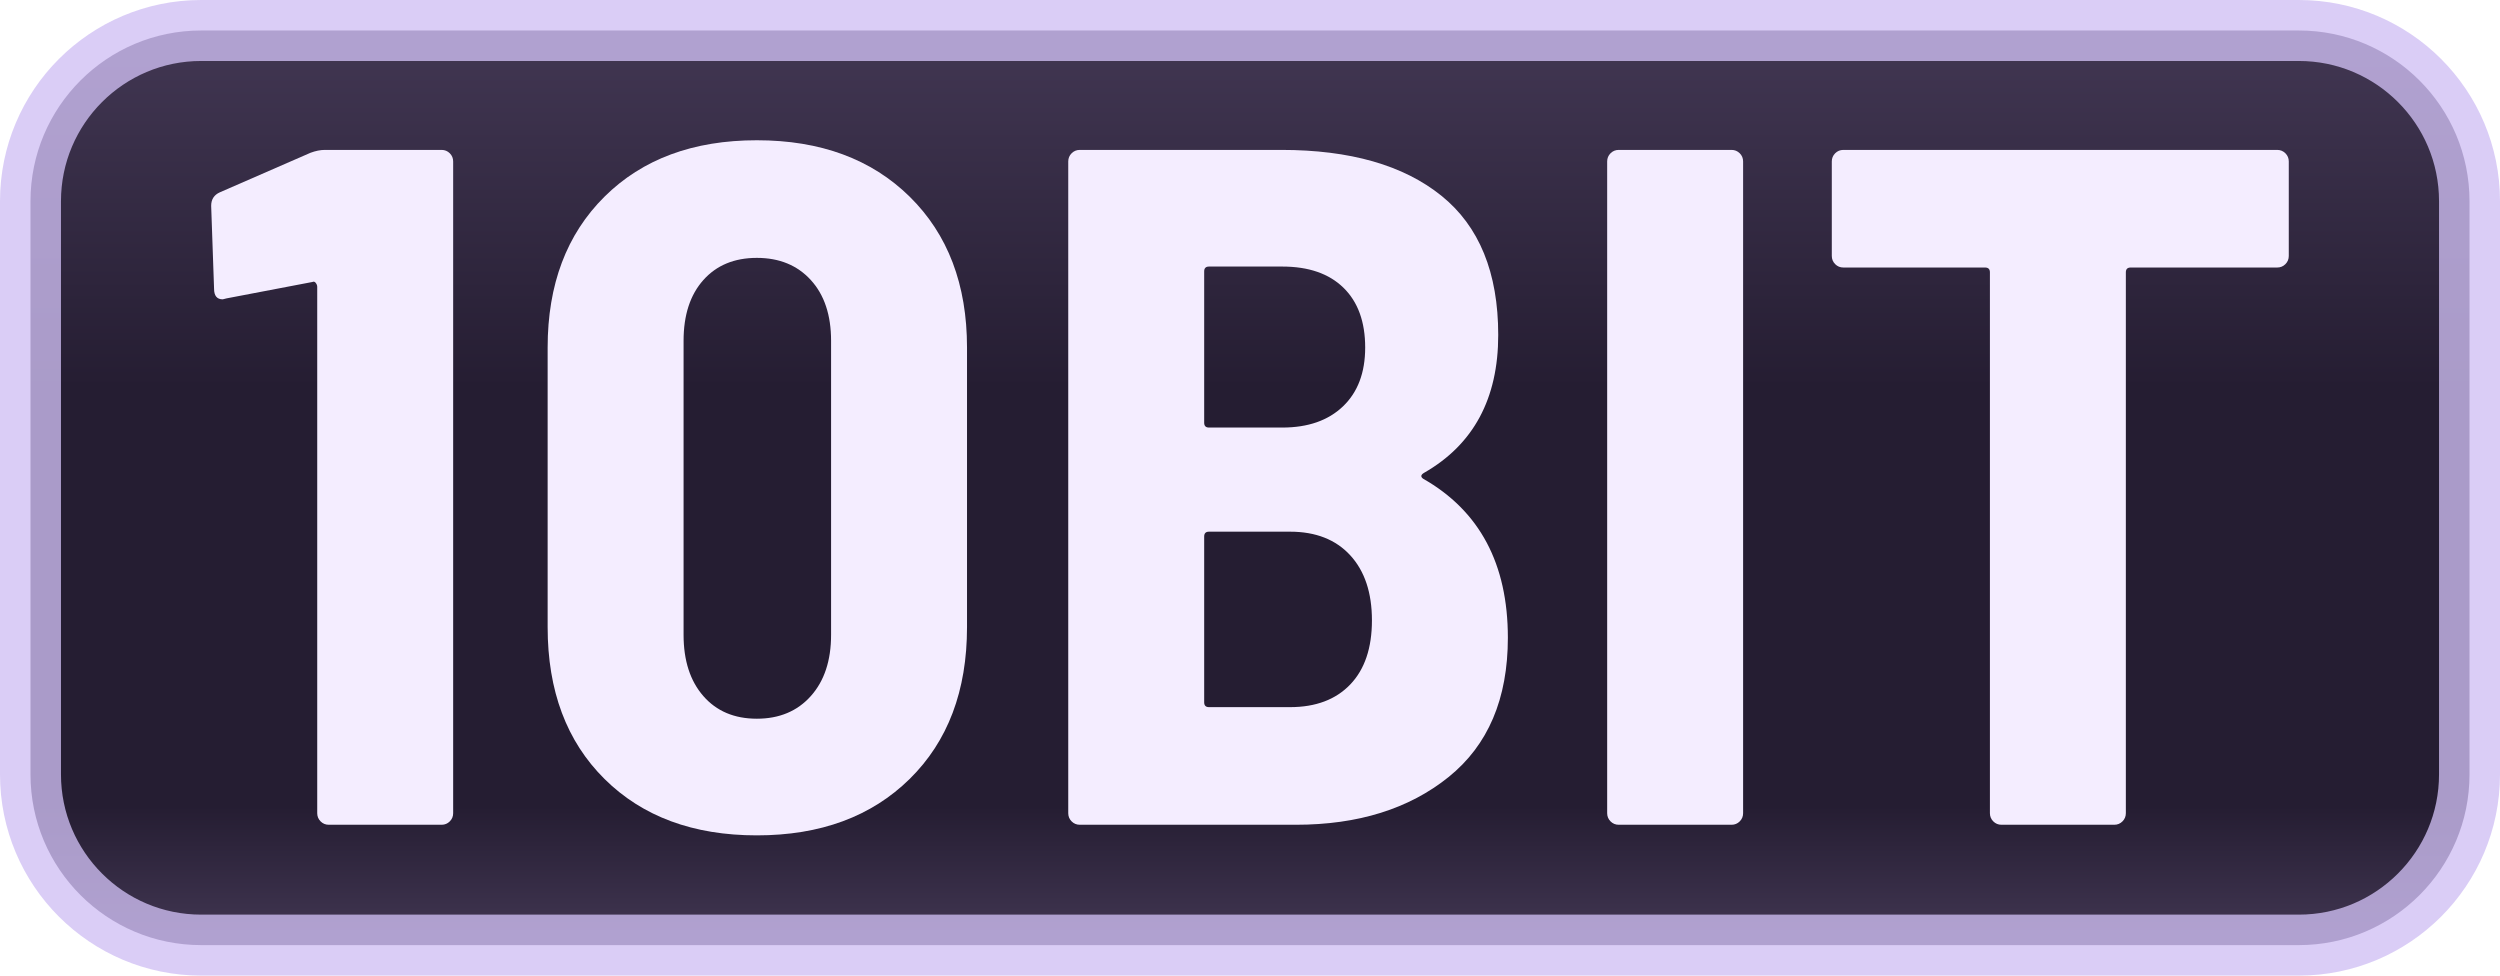
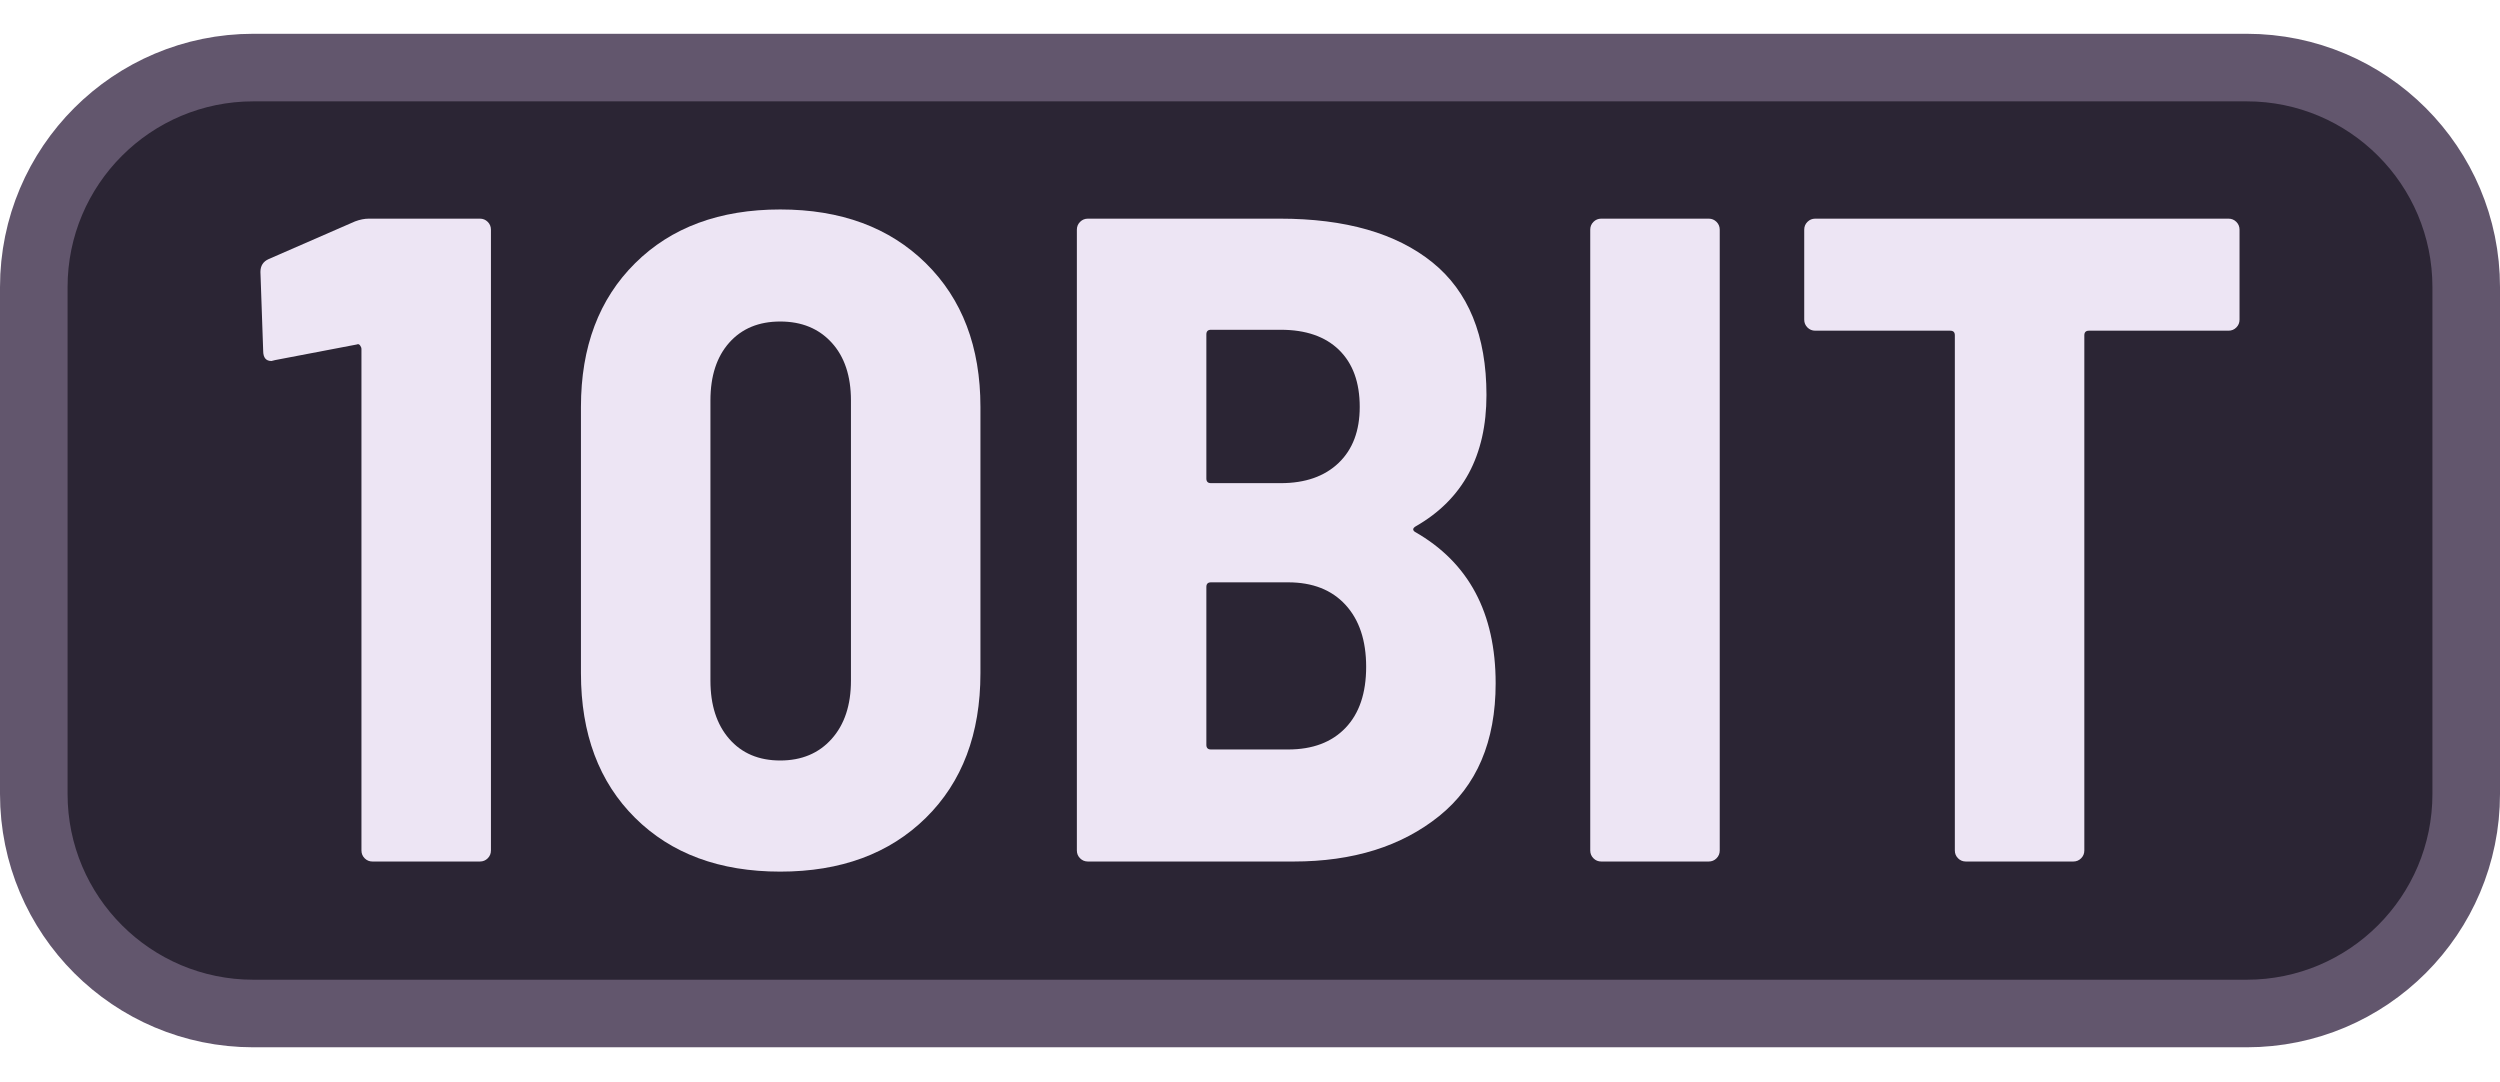
- <svg xmlns="http://www.w3.org/2000/svg" width="41" height="16" viewBox="0 0 41 16">
-   <defs>
-     <linearGradient id="metal" x2="0" y2="1">
-       <stop stop-color="#423753" />
-       <stop offset=".39" stop-color="#251D32" />
-       <stop offset=".85" stop-color="#251D32" />
-       <stop offset="1" stop-color="#423753" />
-     </linearGradient>
-   </defs>
-   <rect x=".5" y=".5" width="40" height="15" rx="2.8" fill="url(#metal)" stroke="#D0BFF3" stroke-opacity=".78" />
-   <g transform="translate(3.115395 13.52608) scale(0.015811 -0.015811)" fill="#F4EDFF">
+ <svg xmlns="http://www.w3.org/2000/svg" width="37" height="16" viewBox="0 0 37 16">
+   <rect x=".5" y="1" width="36" height="14" rx="3.25" fill="#2B2534" stroke="#62566D" />
+   <g transform="translate(3.55534 12.75048) scale(0.013592 -0.013592)" fill="#EDE5F4">
    <path transform="translate(0)" d="M140 700H261Q266 700 269.5 696.5Q273 693 273 688V12Q273 7 269.5 3.5Q266 0 261 0H144Q139 0 135.5 3.5Q132 7 132 12V558Q132 560 130.5 562Q129 564 127 563L38 546L34 545Q25 545 25 556L22 642Q22 652 31 656L125 697Q133 700 140 700Z" />
    <path transform="translate(333)" d="M38 205V495Q38 593 97 651.5Q156 710 255 710Q354 710 413.5 651.5Q473 593 473 495V205Q473 106 413.5 47.5Q354 -11 255 -11Q156 -11 97 47.5Q38 106 38 205ZM332 197V502Q332 542 311 565Q290 588 255 588Q220 588 199.5 565Q179 542 179 502V197Q179 157 199.5 133.5Q220 110 255 110Q290 110 311 133.5Q332 157 332 197Z" />
    <path transform="translate(858)" d="M289 0H65Q60 0 56.5 3.5Q53 7 53 12V688Q53 693 56.5 696.5Q60 700 65 700H274Q381 700 440 652.5Q499 605 499 508Q499 409 422 365Q417 362 421 359Q509 309 509 194Q509 99 447.5 49.5Q386 0 289 0ZM194 574V417Q194 412 199 412H275Q315 412 338 434Q361 456 361 495Q361 535 338.5 557Q316 579 275 579H199Q194 579 194 574ZM368 212Q368 255 345.5 279.5Q323 304 283 304H199Q194 304 194 299V127Q194 122 199 122H283Q323 122 345.5 145.5Q368 169 368 212Z" />
    <path transform="translate(1417)" d="M53 12V688Q53 693 56.5 696.5Q60 700 65 700H182Q187 700 190.5 696.5Q194 693 194 688V12Q194 7 190.5 3.5Q187 0 182 0H65Q60 0 56.5 3.5Q53 7 53 12Z" />
    <path transform="translate(1677)" d="M500 688V590Q500 585 496.5 581.5Q493 578 488 578H336Q331 578 331 573V12Q331 7 327.5 3.5Q324 0 319 0H202Q197 0 193.5 3.5Q190 7 190 12V573Q190 578 185 578H38Q33 578 29.5 581.5Q26 585 26 590V688Q26 693 29.5 696.5Q33 700 38 700H488Q493 700 496.5 696.5Q500 693 500 688Z" />
  </g>
</svg>
